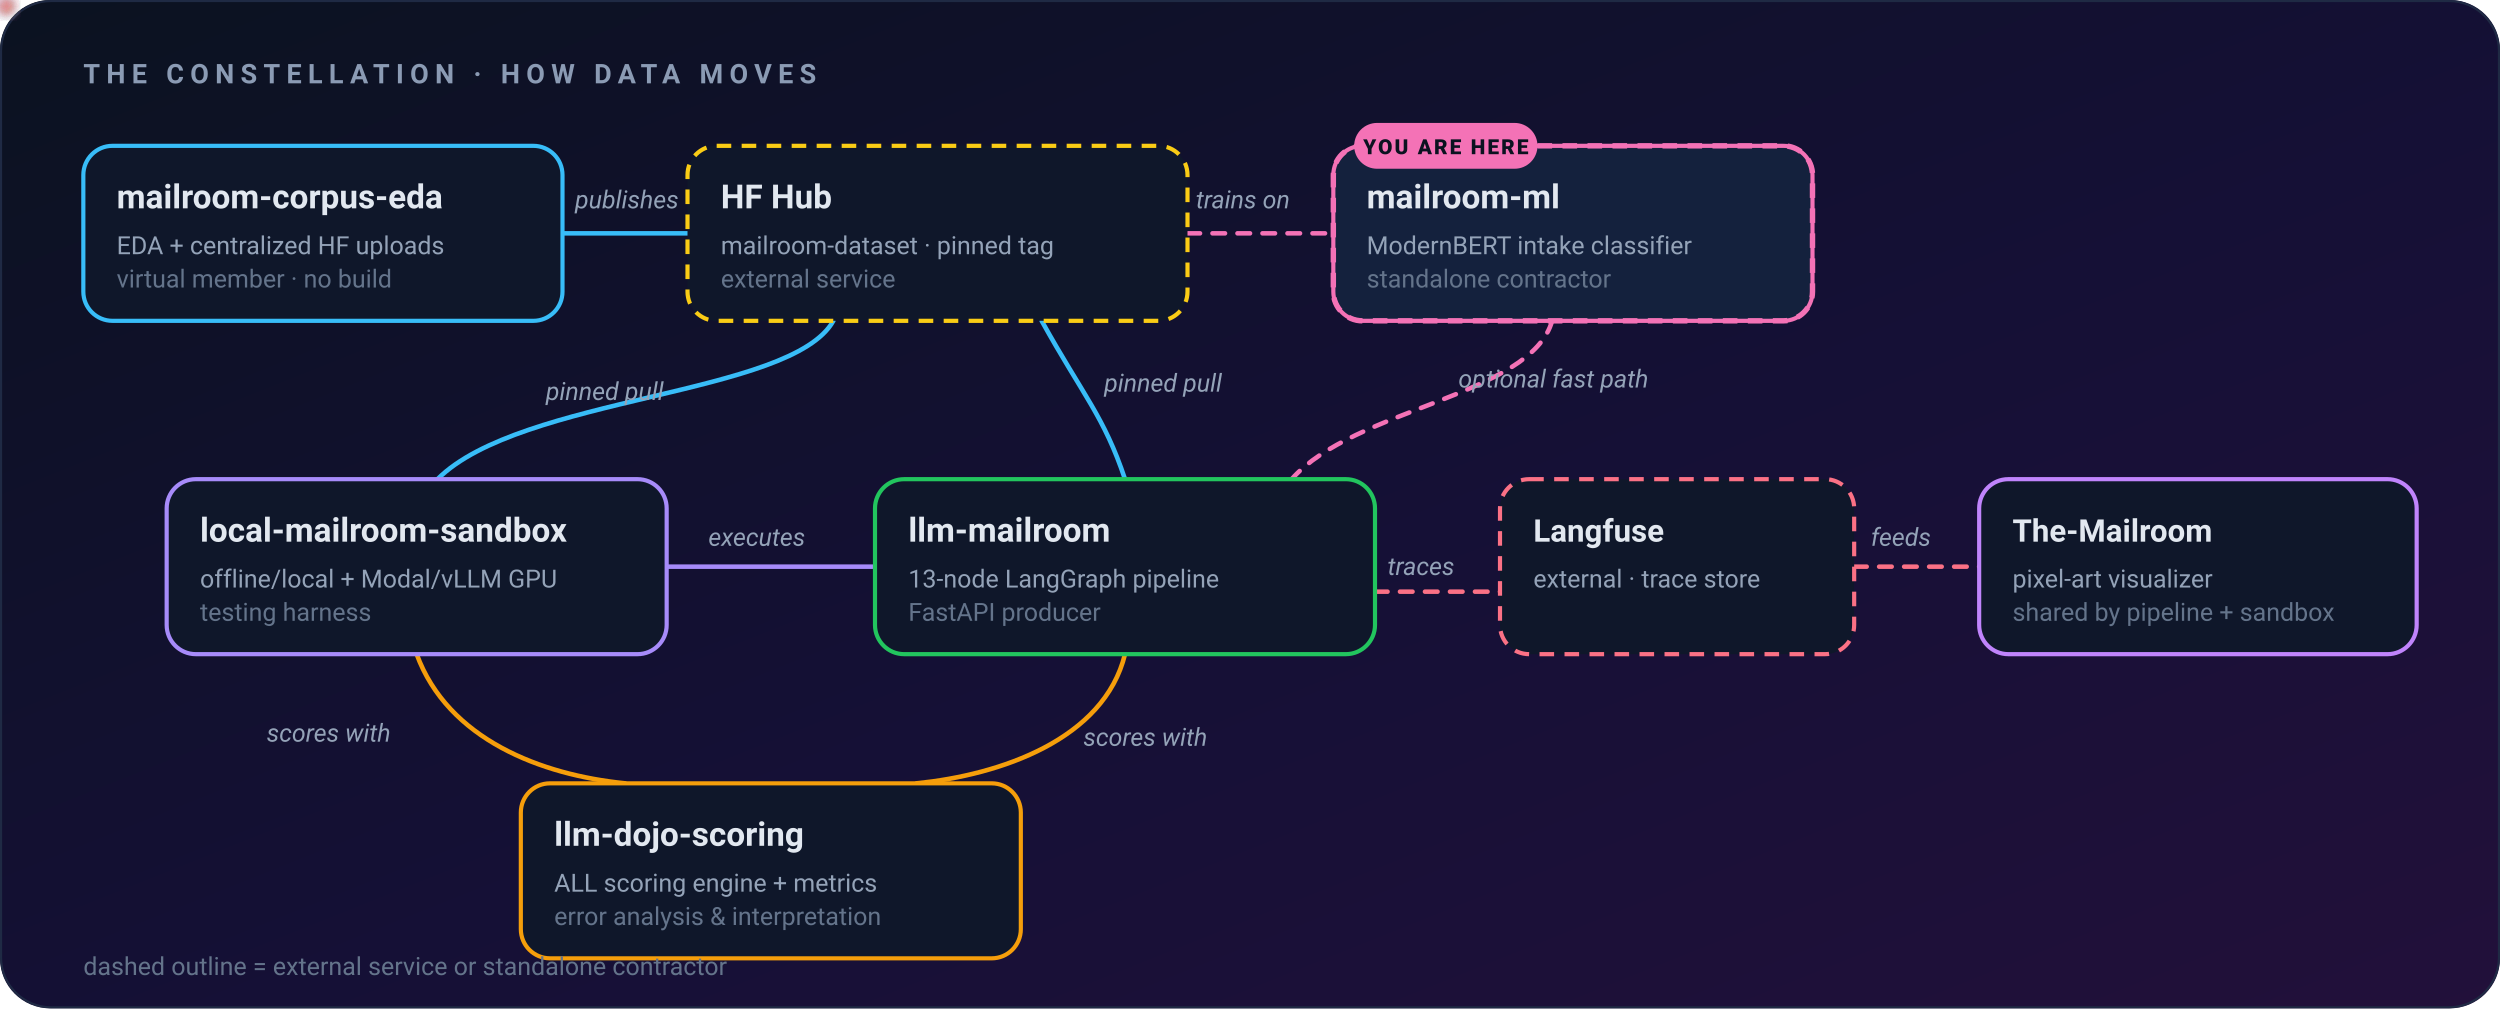
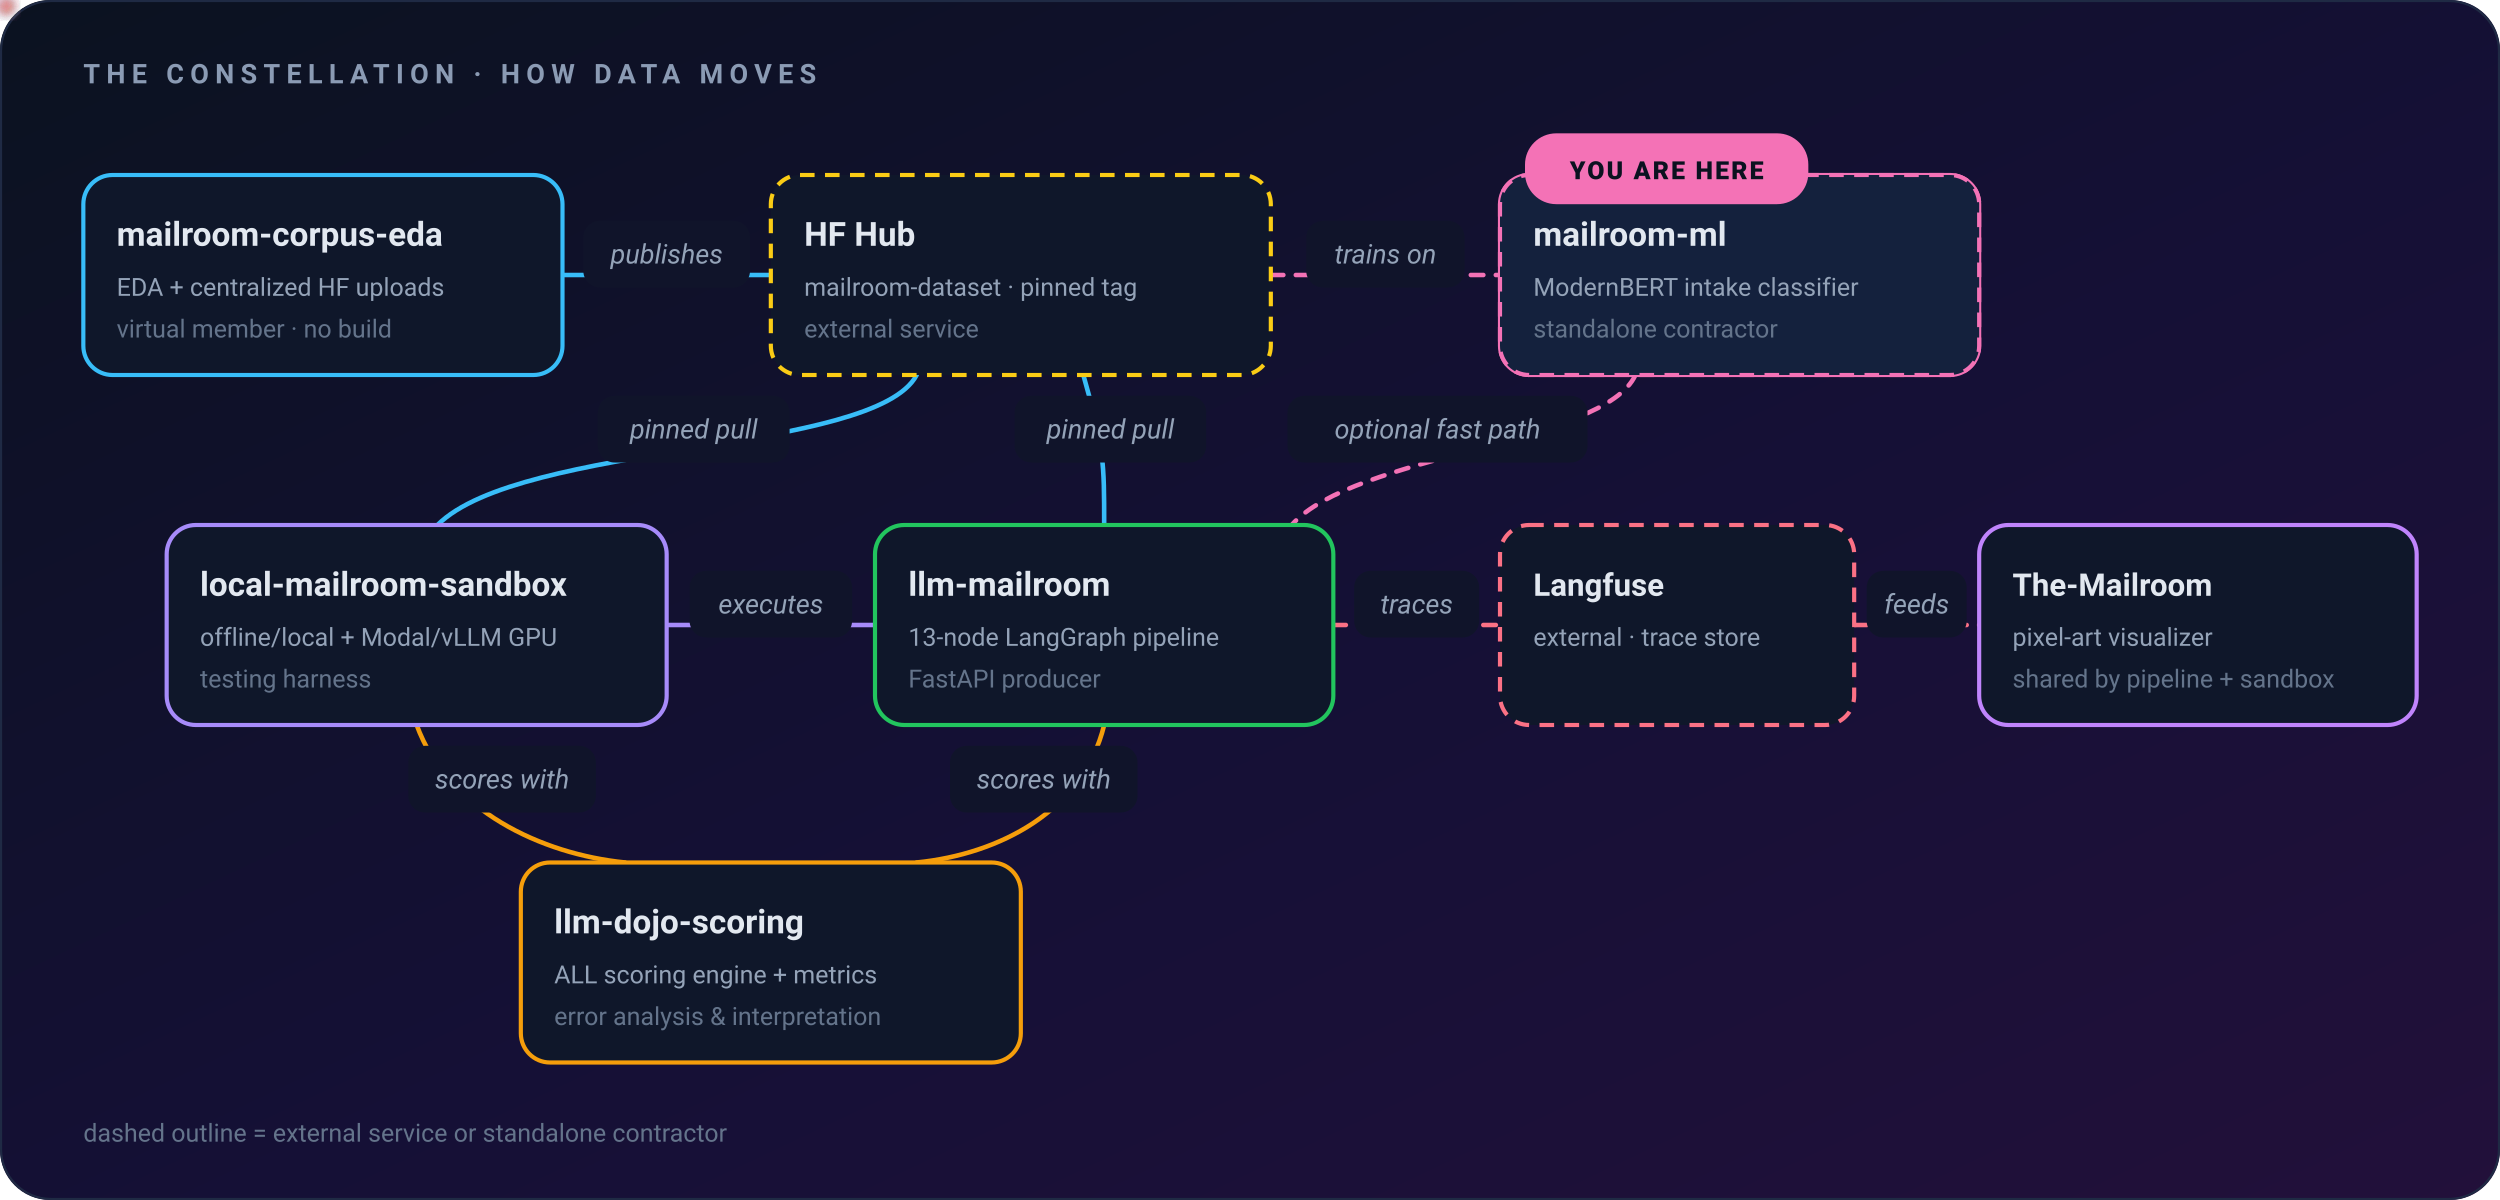
- <svg xmlns="http://www.w3.org/2000/svg" viewBox="0 0 1200 484" width="1200" height="484" role="img" aria-labelledby="t d" font-family="ui-sans-serif,-apple-system,'Segoe UI',Roboto,Helvetica,Arial,sans-serif">
+ <svg xmlns="http://www.w3.org/2000/svg" viewBox="0 0 1200 576" width="1200" height="576" role="img" aria-labelledby="t d" font-family="ui-sans-serif,-apple-system,'Segoe UI',Roboto,Helvetica,Arial,sans-serif">
  <defs>
    <linearGradient id="bg" x1="0" y1="0" x2="1" y2="1">
      <stop offset="0" stop-color="#0b1220" />
      <stop offset=".55" stop-color="#151036" />
      <stop offset="1" stop-color="#22103a" />
    </linearGradient>
    <linearGradient id="ttl" x1="0" y1="0" x2="1" y2="0">
      <stop offset="0" stop-color="#7dd3fc" />
      <stop offset=".5" stop-color="#c4b5fd" />
      <stop offset="1" stop-color="#f9a8d4" />
    </linearGradient>
    <radialGradient id="glow" cx=".5" cy=".5" r=".5">
      <stop offset="0" stop-color="#a78bfa" stop-opacity=".9" />
      <stop offset="1" stop-color="#a78bfa" stop-opacity="0" />
    </radialGradient>
    <filter id="soft" x="-50%" y="-50%" width="200%" height="200%">
      <feGaussianBlur stdDeviation="3" />
    </filter>
    <marker id="arr" viewBox="0 0 10 10" refX="8" refY="5" markerWidth="7" markerHeight="7" orient="auto-start-reverse">
      <path d="M1 1 L9 5 L1 9" fill="none" stroke="#94a3b8" stroke-width="1.6" stroke-linecap="round" stroke-linejoin="round" />
    </marker>
  </defs>
  <style>@media (prefers-reduced-motion: reduce){.motion{display:none}}</style>
-   <rect width="1200" height="484" rx="24" fill="url(#bg)" />
-   <rect x=".5" y=".5" width="1199" height="483" rx="24" fill="none" stroke="#1f2a44" />
+   <rect width="1200" height="576" rx="24" fill="url(#bg)" />
+   <rect x=".5" y=".5" width="1199" height="575" rx="24" fill="none" stroke="#1f2a44" />
  <text x="40" y="40" font-size="13" fill="#8b9bb4" font-weight="700" letter-spacing="3">THE CONSTELLATION · HOW DATA MOVES</text>
  <g fill="none" stroke-width="2.2" stroke-linecap="round">
-     <path id="e1" d="M270 112 H330" stroke="#38bdf8" />
-     <path id="e2" d="M400 154 C380 190 250 190 210 230" stroke="#38bdf8" />
-     <path id="e3" d="M500 154 C520 190 530 200 540 230" stroke="#38bdf8" />
-     <path id="e4" d="M570 112 H640" stroke="#f472b6" stroke-dasharray="6 6" />
-     <path id="e5" d="M745 154 C735 190 650 196 620 230" stroke="#f472b6" stroke-dasharray="6 6" />
-     <path id="e6" d="M320 272 H420" stroke="#a78bfa" />
-     <path id="e7" d="M200 314 C215 355 260 372 300 376" stroke="#f59e0b" />
-     <path id="e8" d="M540 314 C530 355 480 372 440 376" stroke="#f59e0b" />
-     <path id="e9" d="M660 284 H720" stroke="#fb7185" stroke-dasharray="6 6" />
-     <path id="e10" d="M890 272 H950" stroke="#fb7185" stroke-dasharray="6 6" />
+     <path id="e1" d="M270 132 H370" stroke="#38bdf8" />
+     <path id="e2" d="M440 180 C420 218 250 212 210 252" stroke="#38bdf8" />
+     <path id="e3" d="M520 180 C530 215 530 222 530 252" stroke="#38bdf8" />
+     <path id="e4" d="M610 132 H720" stroke="#f472b6" stroke-dasharray="6 6" />
+     <path id="e5" d="M785 180 C770 213 650 218 620 252" stroke="#f472b6" stroke-dasharray="6 6" />
+     <path id="e6" d="M320 300 H420" stroke="#a78bfa" />
+     <path id="e7" d="M200 348 C215 389 260 410 300 414" stroke="#f59e0b" />
+     <path id="e8" d="M530 348 C520 389 480 410 440 414" stroke="#f59e0b" />
+     <path id="e9" d="M640 300 H720" stroke="#fb7185" stroke-dasharray="6 6" />
+     <path id="e10" d="M890 300 H950" stroke="#fb7185" stroke-dasharray="6 6" />
  </g>
-   <g font-size="12" fill="#94a3b8" font-style="italic">
-     <text x="276" y="100">publishes</text>
-     <text x="262" y="192">pinned pull</text>
-     <text x="530" y="188">pinned pull</text>
-     <text x="574" y="100">trains on</text>
-     <text x="700" y="186">optional fast path</text>
-     <text x="340" y="262">executes</text>
-     <text x="128" y="356">scores with</text>
-     <text x="520" y="358">scores with</text>
-     <text x="666" y="276">traces</text>
-     <text x="898" y="262">feeds</text>
-   </g>
-   <g>
+   <g data-particles="">
    <circle class="motion" r="5" fill="#38bdf8" filter="url(#soft)">
      <animateMotion dur="1.3s" begin="0s" repeatCount="indefinite">
        <mpath href="#e1" />
      </animateMotion>
    </circle>
    <circle class="motion" r="5" fill="#38bdf8" filter="url(#soft)">
      <animateMotion dur="1.6s" begin="0.3s" repeatCount="indefinite">
        <mpath href="#e2" />
      </animateMotion>
    </circle>
    <circle class="motion" r="5" fill="#38bdf8" filter="url(#soft)">
      <animateMotion dur="1.8s" begin="0.6s" repeatCount="indefinite">
        <mpath href="#e3" />
      </animateMotion>
    </circle>
    <circle class="motion" r="5" fill="#f472b6" filter="url(#soft)">
      <animateMotion dur="2s" begin="0.9s" repeatCount="indefinite">
        <mpath href="#e4" />
      </animateMotion>
    </circle>
    <circle class="motion" r="5" fill="#f472b6" filter="url(#soft)">
      <animateMotion dur="1.3s" begin="1.2s" repeatCount="indefinite">
        <mpath href="#e5" />
      </animateMotion>
    </circle>
    <circle class="motion" r="5" fill="#a78bfa" filter="url(#soft)">
      <animateMotion dur="1.6s" begin="0s" repeatCount="indefinite">
        <mpath href="#e6" />
      </animateMotion>
    </circle>
    <circle class="motion" r="5" fill="#f59e0b" filter="url(#soft)">
      <animateMotion dur="1.8s" begin="0.3s" repeatCount="indefinite">
        <mpath href="#e7" />
      </animateMotion>
    </circle>
    <circle class="motion" r="5" fill="#f59e0b" filter="url(#soft)">
      <animateMotion dur="2s" begin="0.6s" repeatCount="indefinite">
        <mpath href="#e8" />
      </animateMotion>
    </circle>
    <circle class="motion" r="5" fill="#fb7185" filter="url(#soft)">
      <animateMotion dur="1.3s" begin="0.9s" repeatCount="indefinite">
        <mpath href="#e9" />
      </animateMotion>
    </circle>
    <circle class="motion" r="5" fill="#fb7185" filter="url(#soft)">
      <animateMotion dur="1.6s" begin="1.2s" repeatCount="indefinite">
        <mpath href="#e10" />
      </animateMotion>
    </circle>
  </g>
-   <rect x="40" y="70" width="230" height="84" rx="14" fill="#0f172a" stroke="#38bdf8" stroke-width="2" />
-   <text x="56" y="100" font-size="16" fill="#e2e8f0" font-weight="700">mailroom-corpus-eda</text>
-   <text x="56" y="122" font-size="12" fill="#94a3b8">EDA + centralized HF uploads</text>
-   <text x="56" y="138" font-size="12" fill="#64748b">virtual member · no build</text>
-   <rect x="330" y="70" width="240" height="84" rx="14" fill="#0f172a" stroke="#facc15" stroke-width="2" stroke-dasharray="7 5" />
-   <text x="346" y="100" font-size="16" fill="#e2e8f0" font-weight="700">HF Hub</text>
-   <text x="346" y="122" font-size="12" fill="#94a3b8">mailroom-dataset · pinned tag</text>
-   <text x="346" y="138" font-size="12" fill="#64748b">external service</text>
-   <rect x="640" y="70" width="230" height="84" rx="14" fill="#14213d" stroke="#f472b6" stroke-width="2.6" stroke-dasharray="7 5" />
-   <text x="656" y="100" font-size="16" fill="#e2e8f0" font-weight="700">mailroom-ml</text>
-   <text x="656" y="122" font-size="12" fill="#94a3b8">ModernBERT intake classifier</text>
-   <text x="656" y="138" font-size="12" fill="#64748b">standalone contractor</text>
-   <rect class="motion" x="640" y="70" width="230" height="84" rx="14" fill="none" stroke="#f472b6" stroke-width="2">
+   <rect class="motion" x="720" y="84" width="230" height="96" rx="14" fill="none" stroke="#f472b6" stroke-width="2">
    <animate attributeName="stroke-opacity" values=".8;0;.8" dur="2.4s" repeatCount="indefinite" />
    <animate attributeName="stroke-width" values="2;9;2" dur="2.4s" repeatCount="indefinite" />
  </rect>
-   <rect x="650" y="59" width="88" height="22" rx="11" fill="#f472b6" />
-   <text x="694" y="74" font-size="10" fill="#0b1220" font-weight="800" text-anchor="middle" letter-spacing="1">YOU ARE HERE</text>
-   <rect x="80" y="230" width="240" height="84" rx="14" fill="#0f172a" stroke="#a78bfa" stroke-width="2" />
-   <text x="96" y="260" font-size="16" fill="#e2e8f0" font-weight="700">local-mailroom-sandbox</text>
-   <text x="96" y="282" font-size="12" fill="#94a3b8">offline/local + Modal/vLLM GPU</text>
-   <text x="96" y="298" font-size="12" fill="#64748b">testing harness</text>
-   <rect x="420" y="230" width="240" height="84" rx="14" fill="#0f172a" stroke="#22c55e" stroke-width="2" />
-   <text x="436" y="260" font-size="16" fill="#e2e8f0" font-weight="700">llm-mailroom</text>
-   <text x="436" y="282" font-size="12" fill="#94a3b8">13-node LangGraph pipeline</text>
-   <text x="436" y="298" font-size="12" fill="#64748b">FastAPI producer</text>
-   <rect x="950" y="230" width="210" height="84" rx="14" fill="#0f172a" stroke="#c084fc" stroke-width="2" />
-   <text x="966" y="260" font-size="15" fill="#e2e8f0" font-weight="700">The-Mailroom</text>
-   <text x="966" y="282" font-size="12" fill="#94a3b8">pixel-art visualizer</text>
-   <text x="966" y="298" font-size="12" fill="#64748b">shared by pipeline + sandbox</text>
-   <rect x="720" y="230" width="170" height="84" rx="14" fill="#0f172a" stroke="#fb7185" stroke-width="2" stroke-dasharray="7 5" />
-   <text x="736" y="260" font-size="15" fill="#e2e8f0" font-weight="700">Langfuse</text>
-   <text x="736" y="282" font-size="12" fill="#94a3b8">external · trace store</text>
-   <rect x="250" y="376" width="240" height="84" rx="14" fill="#0f172a" stroke="#f59e0b" stroke-width="2" />
-   <text x="266" y="406" font-size="16" fill="#e2e8f0" font-weight="700">llm-dojo-scoring</text>
-   <text x="266" y="428" font-size="12" fill="#94a3b8">ALL scoring engine + metrics</text>
-   <text x="266" y="444" font-size="12" fill="#64748b">error analysis &amp; interpretation</text>
-   <text x="40" y="468" font-size="12" fill="#64748b">dashed outline = external service or standalone contractor</text>
+   <g data-node="eda">
+     <rect x="40" y="84" width="230" height="96" rx="14" fill="#0f172a" stroke="#38bdf8" stroke-width="2" />
+     <text x="56" y="118" font-size="16" fill="#e2e8f0" font-weight="700">mailroom-corpus-eda</text>
+     <text x="56" y="142" font-size="12" fill="#94a3b8">EDA + centralized HF uploads</text>
+     <text x="56" y="162" font-size="12" fill="#64748b">virtual member · no build</text>
+   </g>
+   <g data-node="hf">
+     <rect x="370" y="84" width="240" height="96" rx="14" fill="#0f172a" stroke="#facc15" stroke-width="2" stroke-dasharray="7 5" />
+     <text x="386" y="118" font-size="16" fill="#e2e8f0" font-weight="700">HF Hub</text>
+     <text x="386" y="142" font-size="12" fill="#94a3b8">mailroom-dataset · pinned tag</text>
+     <text x="386" y="162" font-size="12" fill="#64748b">external service</text>
+   </g>
+   <g data-node="ml">
+     <rect x="720" y="84" width="230" height="96" rx="14" fill="#14213d" stroke="#f472b6" stroke-width="2" stroke-dasharray="7 5" />
+     <text x="736" y="118" font-size="16" fill="#e2e8f0" font-weight="700">mailroom-ml</text>
+     <text x="736" y="142" font-size="12" fill="#94a3b8">ModernBERT intake classifier</text>
+     <text x="736" y="162" font-size="12" fill="#64748b">standalone contractor</text>
+   </g>
+   <g data-node="sandbox">
+     <rect x="80" y="252" width="240" height="96" rx="14" fill="#0f172a" stroke="#a78bfa" stroke-width="2" />
+     <text x="96" y="286" font-size="16" fill="#e2e8f0" font-weight="700">local-mailroom-sandbox</text>
+     <text x="96" y="310" font-size="12" fill="#94a3b8">offline/local + Modal/vLLM GPU</text>
+     <text x="96" y="330" font-size="12" fill="#64748b">testing harness</text>
+   </g>
+   <g data-node="pipeline">
+     <rect x="420" y="252" width="220" height="96" rx="14" fill="#0f172a" stroke="#22c55e" stroke-width="2" />
+     <text x="436" y="286" font-size="16" fill="#e2e8f0" font-weight="700">llm-mailroom</text>
+     <text x="436" y="310" font-size="12" fill="#94a3b8">13-node LangGraph pipeline</text>
+     <text x="436" y="330" font-size="12" fill="#64748b">FastAPI producer</text>
+   </g>
+   <g data-node="langfuse">
+     <rect x="720" y="252" width="170" height="96" rx="14" fill="#0f172a" stroke="#fb7185" stroke-width="2" stroke-dasharray="7 5" />
+     <text x="736" y="286" font-size="15" fill="#e2e8f0" font-weight="700">Langfuse</text>
+     <text x="736" y="310" font-size="12" fill="#94a3b8">external · trace store</text>
+   </g>
+   <g data-node="viz">
+     <rect x="950" y="252" width="210" height="96" rx="14" fill="#0f172a" stroke="#c084fc" stroke-width="2" />
+     <text x="966" y="286" font-size="15" fill="#e2e8f0" font-weight="700">The-Mailroom</text>
+     <text x="966" y="310" font-size="12" fill="#94a3b8">pixel-art visualizer</text>
+     <text x="966" y="330" font-size="12" fill="#64748b">shared by pipeline + sandbox</text>
+   </g>
+   <g data-node="dojo">
+     <rect x="250" y="414" width="240" height="96" rx="14" fill="#0f172a" stroke="#f59e0b" stroke-width="2" />
+     <text x="266" y="448" font-size="16" fill="#e2e8f0" font-weight="700">llm-dojo-scoring</text>
+     <text x="266" y="472" font-size="12" fill="#94a3b8">ALL scoring engine + metrics</text>
+     <text x="266" y="492" font-size="12" fill="#64748b">error analysis &amp; interpretation</text>
+   </g>
+   <g data-edge-label="e1" transform="translate(320 122)">
+     <rect data-callout-box="" x="-40.0" y="-16" width="80" height="32" rx="8" fill="#10142a" />
+     <text x="0" y="4.5" font-size="13" fill="#94a3b8" text-anchor="middle" font-style="italic">publishes</text>
+   </g>
+   <g data-edge-label="e2" transform="translate(333 206)">
+     <rect data-callout-box="" x="-46.0" y="-16" width="92" height="32" rx="8" fill="#10142a" />
+     <text x="0" y="4.5" font-size="13" fill="#94a3b8" text-anchor="middle" font-style="italic">pinned pull</text>
+   </g>
+   <g data-edge-label="e3" transform="translate(533 206)">
+     <rect data-callout-box="" x="-46.0" y="-16" width="92" height="32" rx="8" fill="#10142a" />
+     <text x="0" y="4.5" font-size="13" fill="#94a3b8" text-anchor="middle" font-style="italic">pinned pull</text>
+   </g>
+   <g data-edge-label="e4" transform="translate(665 122)">
+     <rect data-callout-box="" x="-38.0" y="-16" width="76" height="32" rx="8" fill="#10142a" />
+     <text x="0" y="4.5" font-size="13" fill="#94a3b8" text-anchor="middle" font-style="italic">trains on</text>
+   </g>
+   <g data-edge-label="e5" transform="translate(690 206)">
+     <rect data-callout-box="" x="-72.0" y="-16" width="144" height="32" rx="8" fill="#10142a" />
+     <text x="0" y="4.5" font-size="13" fill="#94a3b8" text-anchor="middle" font-style="italic">optional fast path</text>
+   </g>
+   <g data-edge-label="e6" transform="translate(370 290)">
+     <rect data-callout-box="" x="-39.0" y="-16" width="78" height="32" rx="8" fill="#10142a" />
+     <text x="0" y="4.5" font-size="13" fill="#94a3b8" text-anchor="middle" font-style="italic">executes</text>
+   </g>
+   <g data-edge-label="e7" transform="translate(241 374)">
+     <rect data-callout-box="" x="-45.0" y="-16" width="90" height="32" rx="8" fill="#10142a" />
+     <text x="0" y="4.5" font-size="13" fill="#94a3b8" text-anchor="middle" font-style="italic">scores with</text>
+   </g>
+   <g data-edge-label="e8" transform="translate(501 374)">
+     <rect data-callout-box="" x="-45.0" y="-16" width="90" height="32" rx="8" fill="#10142a" />
+     <text x="0" y="4.5" font-size="13" fill="#94a3b8" text-anchor="middle" font-style="italic">scores with</text>
+   </g>
+   <g data-edge-label="e9" transform="translate(680 290)">
+     <rect data-callout-box="" x="-30.0" y="-16" width="60" height="32" rx="8" fill="#10142a" />
+     <text x="0" y="4.5" font-size="13" fill="#94a3b8" text-anchor="middle" font-style="italic">traces</text>
+   </g>
+   <g data-edge-label="e10" transform="translate(920 290)">
+     <rect data-callout-box="" x="-24.0" y="-16" width="48" height="32" rx="8" fill="#10142a" />
+     <text x="0" y="4.5" font-size="13" fill="#94a3b8" text-anchor="middle" font-style="italic">feeds</text>
+   </g>
+   <g data-current-badge="ml">
+     <rect x="732" y="64" width="136" height="34" rx="15" fill="#f472b6" />
+     <text x="800" y="86" font-size="12" fill="#0b1220" font-weight="800" text-anchor="middle" letter-spacing="1">YOU ARE HERE</text>
+   </g>
+   <text x="40" y="548" font-size="12" fill="#64748b" data-legend="">dashed outline = external service or standalone contractor</text>
</svg>
